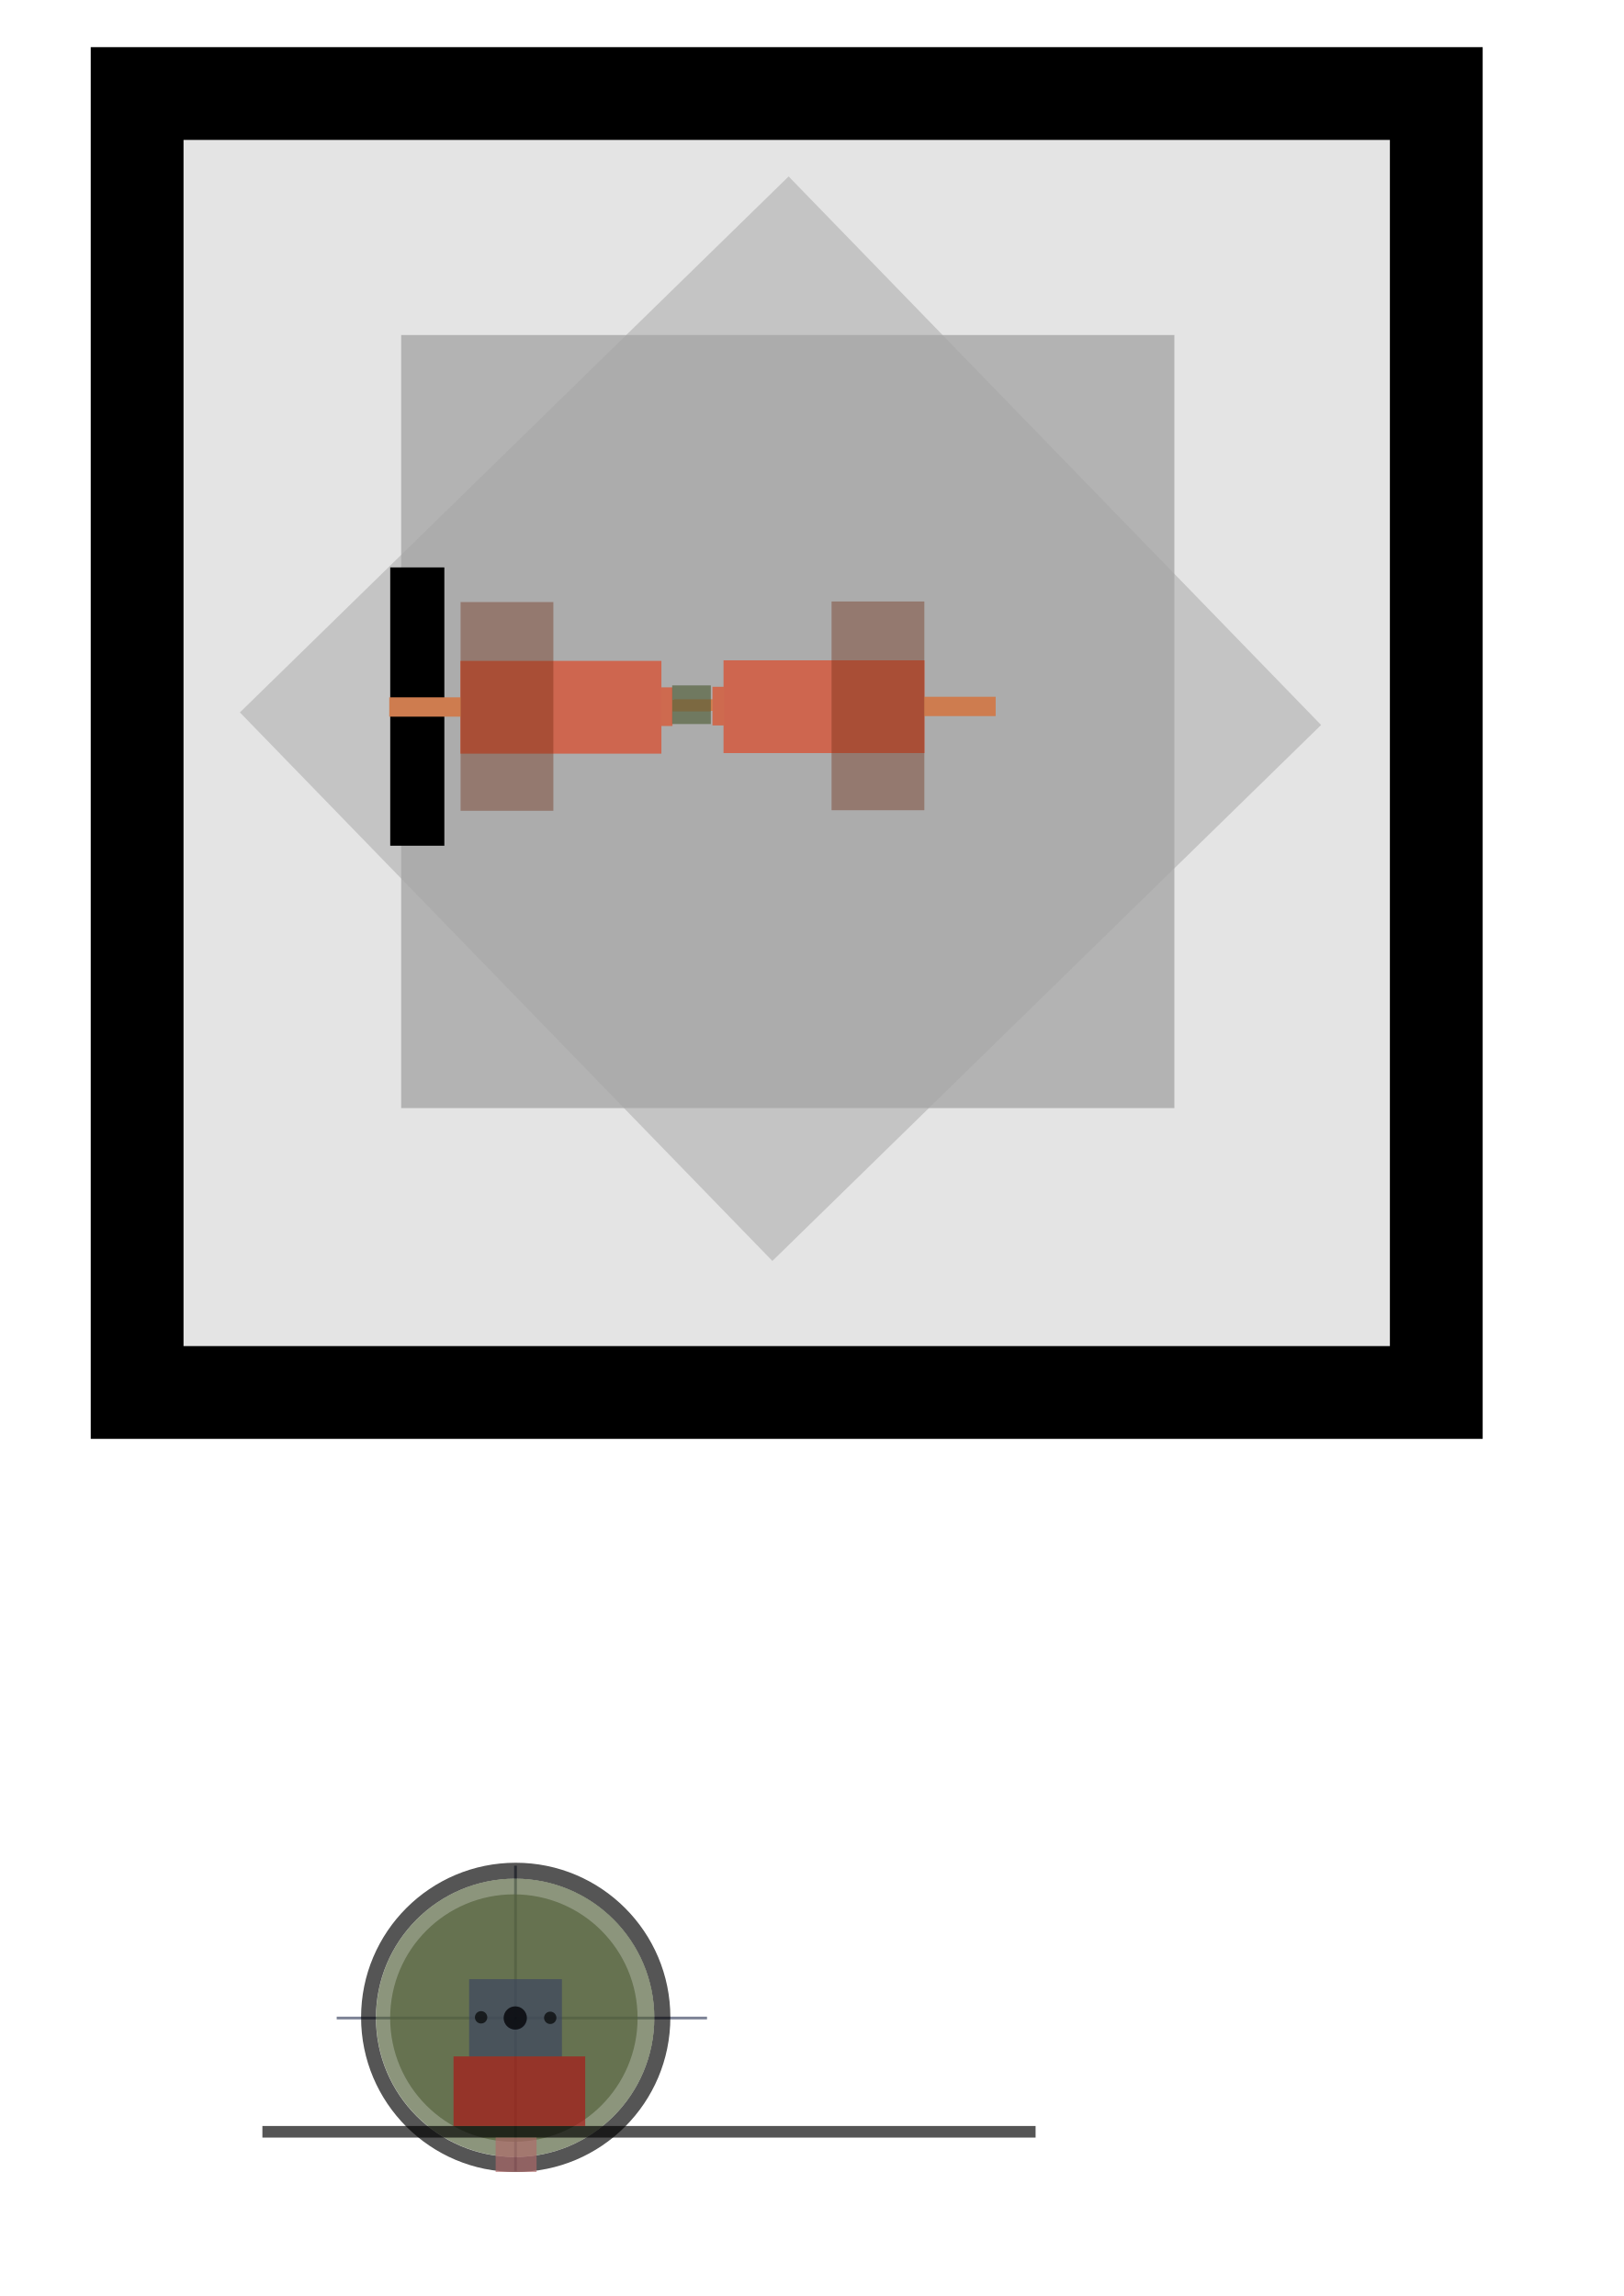
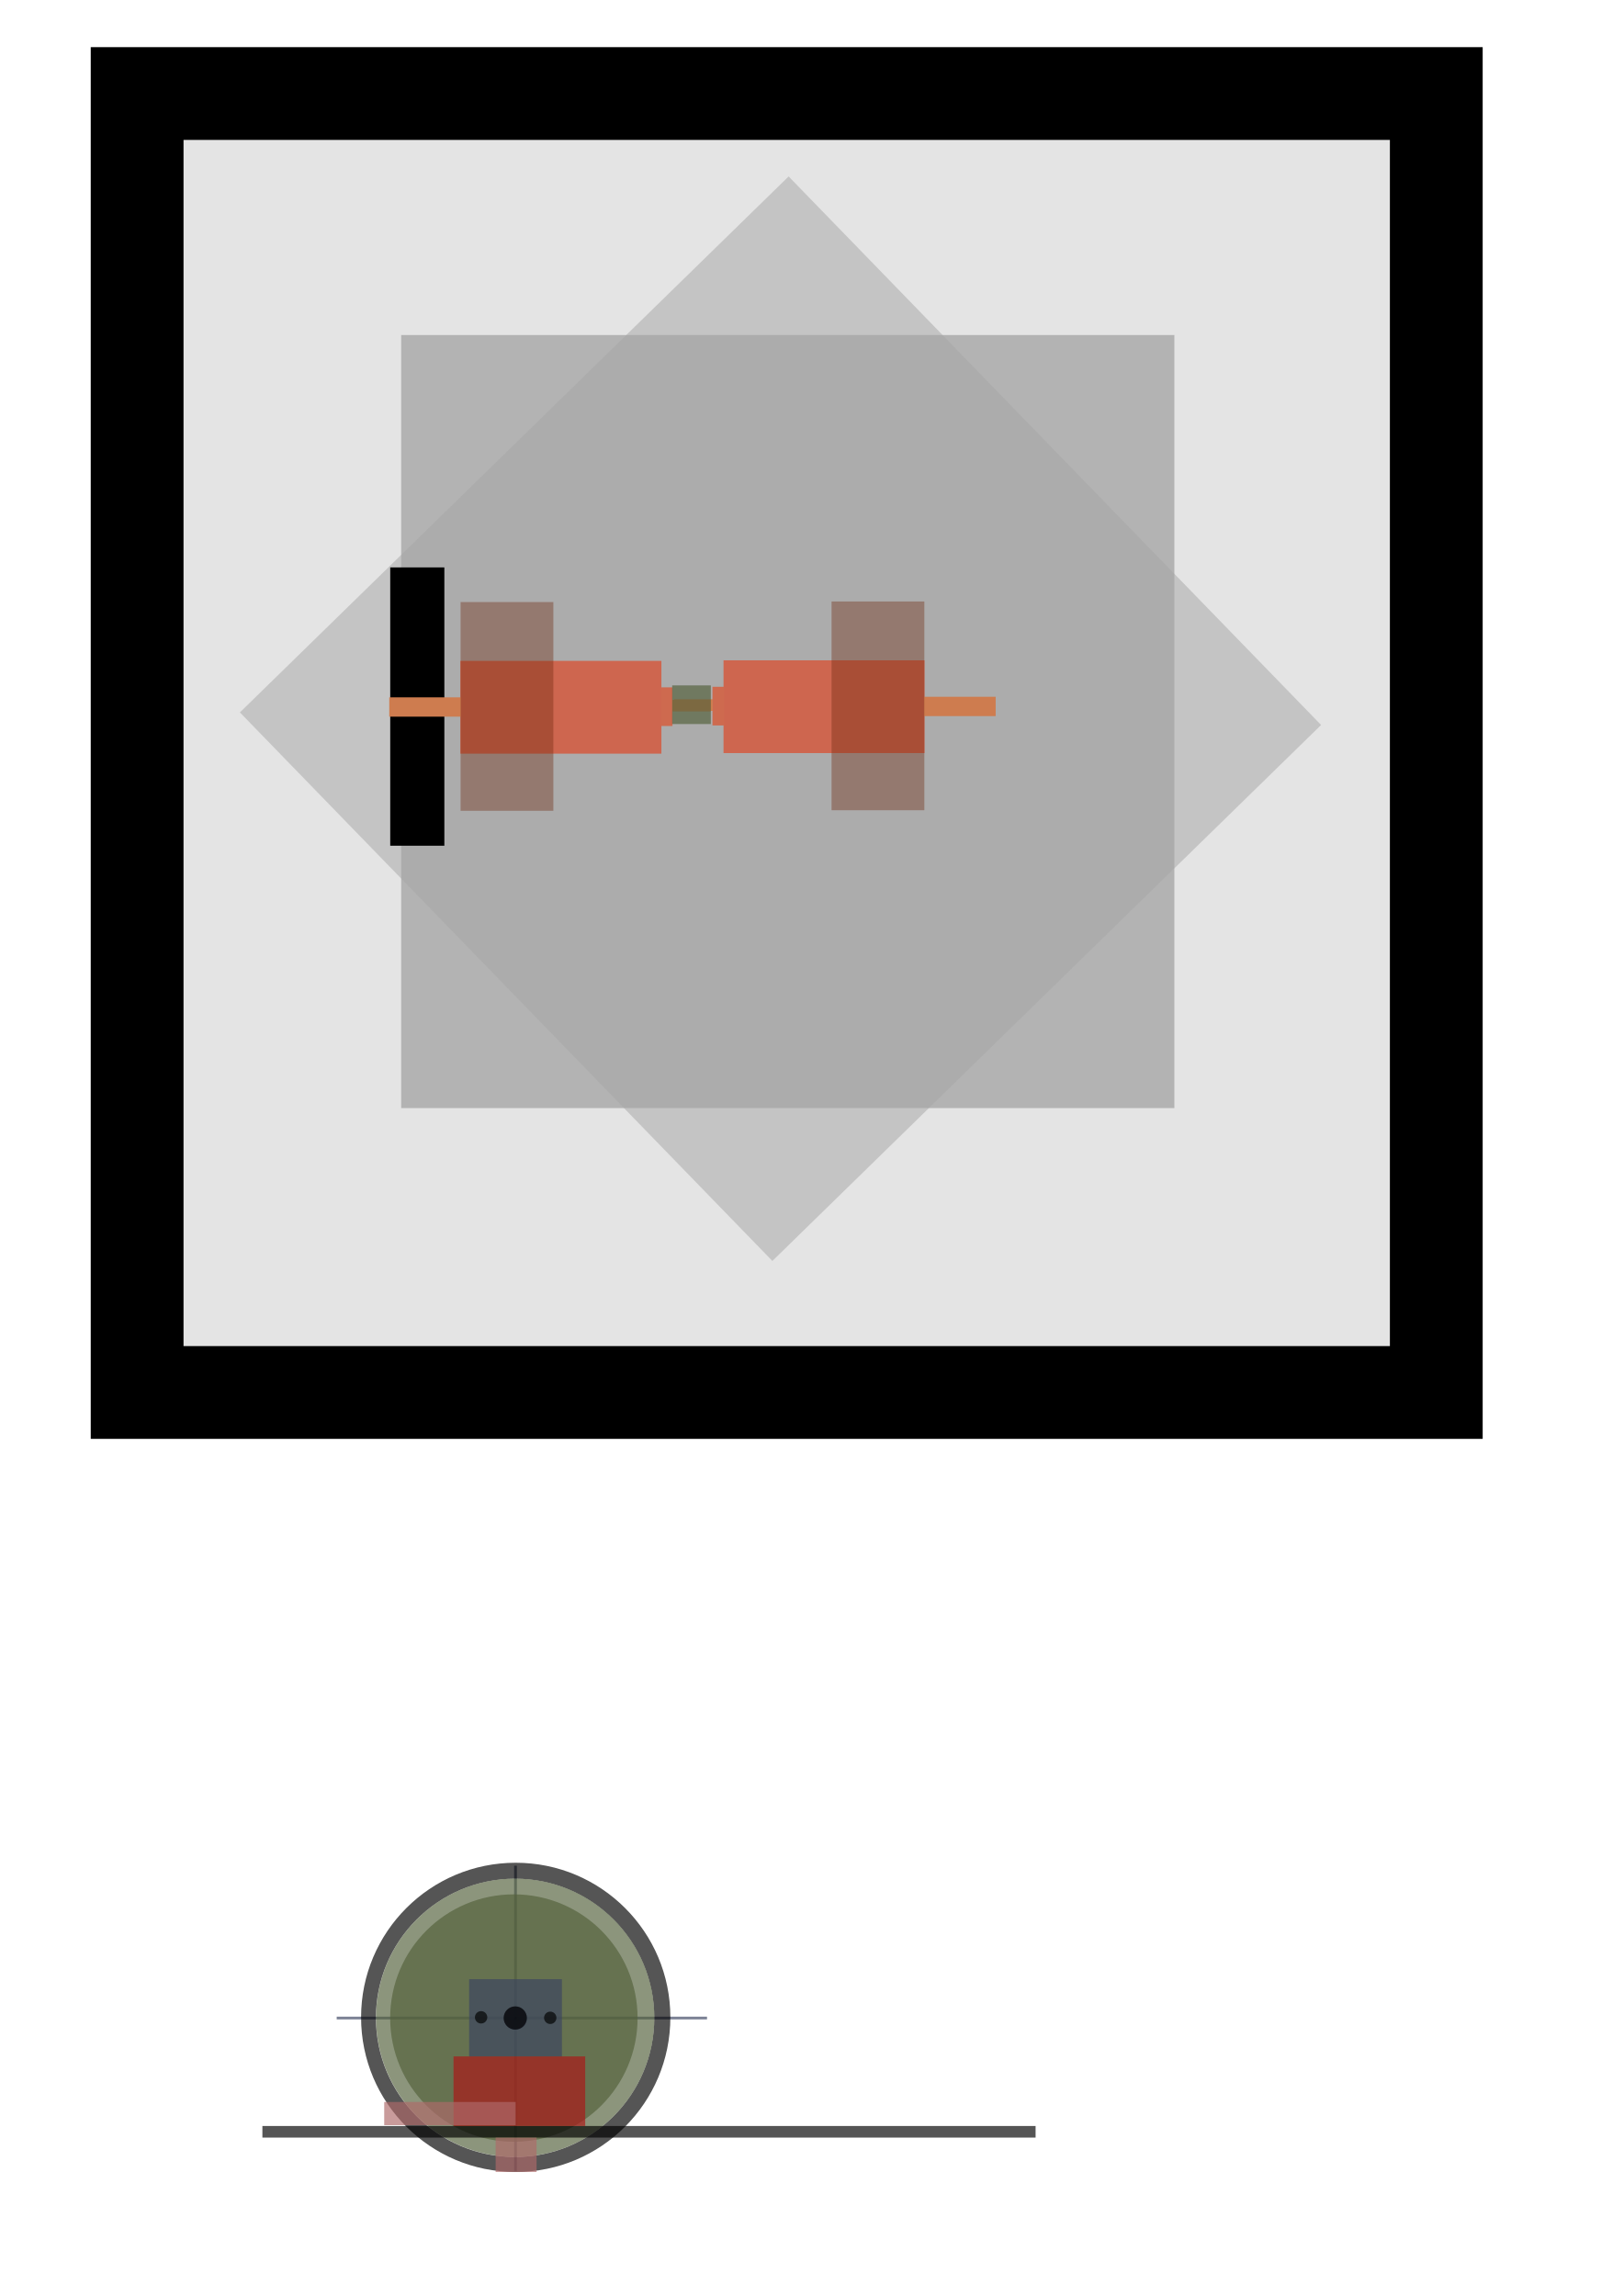
<svg xmlns="http://www.w3.org/2000/svg" width="210mm" height="297mm" viewBox="0 0 744.094 1052.362" id="svg2" version="1.1">
  <defs id="defs4" />
  <g id="layer1" style="display:inline">
    <rect style="fill:#e4e4e4;fill-opacity:1;stroke:#000000;stroke-width:42.52;stroke-miterlimit:4;stroke-dasharray:none;stroke-opacity:1" id="rect4136" width="595.367" height="595.367" x="62.841" y="42.869" />
    <rect style="fill:#b3b3b3;fill-opacity:1;stroke:none;stroke-width:42.52;stroke-miterlimit:4;stroke-dasharray:none;stroke-opacity:1" id="rect4141" width="354.331" height="354.331" x="183.848" y="153.559" />
    <rect style="display:inline;fill:#a7a7a7;fill-opacity:0.518;stroke:none;stroke-width:42.52;stroke-miterlimit:4;stroke-dasharray:none;stroke-opacity:1" id="rect4141-6" width="351.54" height="350.37" x="-148.525" y="310.399" transform="matrix(0.7153101,-0.6988071,0.6964644,0.7175913,0,0)" />
  </g>
  <g id="layer2">
    <rect style="fill:#000000;fill-opacity:1;stroke:none;stroke-width:21.26;stroke-miterlimit:4;stroke-dasharray:none;stroke-opacity:1" id="rect4139" width="24.803" height="127.559" x="178.831" y="260.068" />
    <g id="g4183" transform="translate(-46.42857,-2.857143)">
      <rect y="305.766" x="257.407" height="42.52" width="92.126" id="rect4158" style="fill:#ce664f;fill-opacity:1;stroke:none;stroke-width:42.52;stroke-miterlimit:4;stroke-dasharray:none;stroke-opacity:1" />
      <rect y="322.48" x="224.821" height="8.858" width="32.846" id="rect4160" style="fill:#ce7c4f;fill-opacity:1;stroke:none;stroke-width:42.52;stroke-miterlimit:4;stroke-dasharray:none;stroke-opacity:1" />
      <rect y="317.898" x="349.286" height="17.717" width="5.315" id="rect4162" style="fill:#ce6a4f;fill-opacity:1;stroke:none;stroke-width:42.52;stroke-miterlimit:4;stroke-dasharray:none;stroke-opacity:1" />
      <rect y="323.619" x="354.47" height="5.315" width="17.717" id="rect4160-6" style="fill:#ce7c4f;fill-opacity:1;stroke:none;stroke-width:42.52;stroke-miterlimit:4;stroke-dasharray:none;stroke-opacity:1" />
      <rect y="278.805" x="257.5" height="95.669" width="42.52" id="rect4179" style="fill:#712a12;fill-opacity:0.387;stroke:none;stroke-width:42.52;stroke-miterlimit:4;stroke-dasharray:none;stroke-opacity:1" />
    </g>
    <g id="g4183-0" transform="matrix(-1,0,0,1,681.1037,-3.114182)">
      <rect y="305.766" x="257.407" height="42.52" width="92.126" id="rect4158-8" style="fill:#ce664f;fill-opacity:1;stroke:none;stroke-width:42.52;stroke-miterlimit:4;stroke-dasharray:none;stroke-opacity:1" />
      <rect y="322.48" x="224.821" height="8.858" width="32.846" id="rect4160-7" style="fill:#ce7c4f;fill-opacity:1;stroke:none;stroke-width:42.52;stroke-miterlimit:4;stroke-dasharray:none;stroke-opacity:1" />
      <rect y="317.898" x="349.286" height="17.717" width="5.315" id="rect4162-7" style="fill:#ce6a4f;fill-opacity:1;stroke:none;stroke-width:42.52;stroke-miterlimit:4;stroke-dasharray:none;stroke-opacity:1" />
      <rect y="323.619" x="354.47" height="5.315" width="17.717" id="rect4160-6-5" style="fill:#ce7c4f;fill-opacity:1;stroke:none;stroke-width:42.52;stroke-miterlimit:4;stroke-dasharray:none;stroke-opacity:1" />
      <rect y="278.805" x="257.5" height="95.669" width="42.52" id="rect4179-7" style="fill:#712a12;fill-opacity:0.387;stroke:none;stroke-width:42.52;stroke-miterlimit:4;stroke-dasharray:none;stroke-opacity:1" />
    </g>
    <rect style="fill:#53603b;fill-opacity:0.667;stroke:none;stroke-width:17.717;stroke-miterlimit:4;stroke-dasharray:none;stroke-opacity:1" id="rect4150" width="17.717" height="17.717" x="308.036" y="314.148" />
    <rect style="fill:#3b4460;fill-opacity:0.667;stroke:none;stroke-width:17.717;stroke-miterlimit:4;stroke-dasharray:none;stroke-opacity:1" id="rect4161" width="169.706" height="1.263" x="154.301" y="924.325" />
    <rect style="fill:#3b4460;fill-opacity:0.667;stroke:none;stroke-width:17.717;stroke-miterlimit:4;stroke-dasharray:none;stroke-opacity:1" id="rect4180" width="1.263" height="139.906" x="235.618" y="855.13" />
    <path style="opacity:1;fill:#000000;fill-opacity:0.667;stroke:none;stroke-width:17.717;stroke-miterlimit:4;stroke-dasharray:none;stroke-opacity:1" d="m 236.338,853.783 a 70.866,70.866 0 0 0 -70.865,70.867 70.866,70.866 0 0 0 70.865,70.865 70.866,70.866 0 0 0 70.867,-70.865 70.866,70.866 0 0 0 -70.867,-70.867 z m -0.281,7.311 a 63.78,63.78 0 0 1 63.779,63.781 63.78,63.78 0 0 1 -63.779,63.779 63.78,63.78 0 0 1 -63.781,-63.779 63.78,63.78 0 0 1 63.781,-63.781 z" id="path4220" />
    <g id="g4186">
      <g id="g4155">
        <circle style="fill:#53603b;fill-opacity:0.667;stroke:none;stroke-width:17.717;stroke-miterlimit:4;stroke-dasharray:none;stroke-opacity:1" id="path4153" cx="236.1" cy="924.834" r="63.78" />
        <circle style="fill:#53603b;fill-opacity:0.667;stroke:none;stroke-width:17.717;stroke-miterlimit:4;stroke-dasharray:none;stroke-opacity:1" id="path4151" cx="235.49" cy="924.959" r="56.693" />
      </g>
      <circle r="5.315" cy="924.995" cx="236.208" id="path4182" style="fill:#000000;fill-opacity:0.667;stroke:none;stroke-width:17.717;stroke-miterlimit:4;stroke-dasharray:none;stroke-opacity:1" />
      <ellipse ry="0.619" rx="0.642" cy="924.957" cx="236.278" id="path4184" style="fill:#000000;fill-opacity:0.667;stroke:none;stroke-width:17.717;stroke-miterlimit:4;stroke-dasharray:none;stroke-opacity:1" />
    </g>
    <g id="g4214" transform="translate(-0.08928571,-0.08928571)">
      <rect y="907.232" x="215.083" height="35.433" width="42.52" id="rect4159" style="fill:#3b4460;fill-opacity:0.667;stroke:none;stroke-width:17.717;stroke-miterlimit:4;stroke-dasharray:none;stroke-opacity:1" />
      <circle r="5.315" cy="925.008" cx="236.198" id="path4193" style="fill:#000000;fill-opacity:0.667;stroke:none;stroke-width:17.717;stroke-miterlimit:4;stroke-dasharray:none;stroke-opacity:1" />
      <circle r="2.835" cy="924.718" cx="220.564" id="path4197" style="fill:#000000;fill-opacity:0.667;stroke:none;stroke-width:17.717;stroke-miterlimit:4;stroke-dasharray:none;stroke-opacity:1" />
      <circle r="2.835" cy="924.947" cx="252.252" id="path4197-4" style="fill:#000000;fill-opacity:0.667;stroke:none;stroke-width:17.717;stroke-miterlimit:4;stroke-dasharray:none;stroke-opacity:1" />
    </g>
    <rect style="opacity:1;fill:#000000;fill-opacity:0.667;stroke:none;stroke-width:17.717;stroke-miterlimit:4;stroke-dasharray:none;stroke-opacity:1" id="rect4233" width="354.331" height="5.315" x="120.248" y="974.44" />
    <rect style="opacity:1;fill:#ad1515;fill-opacity:0.667;stroke:none;stroke-width:17.717;stroke-miterlimit:4;stroke-dasharray:none;stroke-opacity:1" id="rect4235" width="60.357" height="31.89" x="207.835" y="942.552" />
    <rect style="opacity:1;fill:#ae6a6a;fill-opacity:0.667;stroke:none;stroke-width:17.717;stroke-miterlimit:4;stroke-dasharray:none;stroke-opacity:1" id="rect4237" width="18.75" height="15.744" x="227.143" y="979.769" />
+     <rect style="opacity:1;fill:#ae6a6a;fill-opacity:0.667;stroke:none;stroke-width:17.717;stroke-miterlimit:4;stroke-dasharray:none;stroke-opacity:1" id="rect4168" width="60.236" height="10.63" x="176.071" y="963.434" />
  </g>
</svg>
